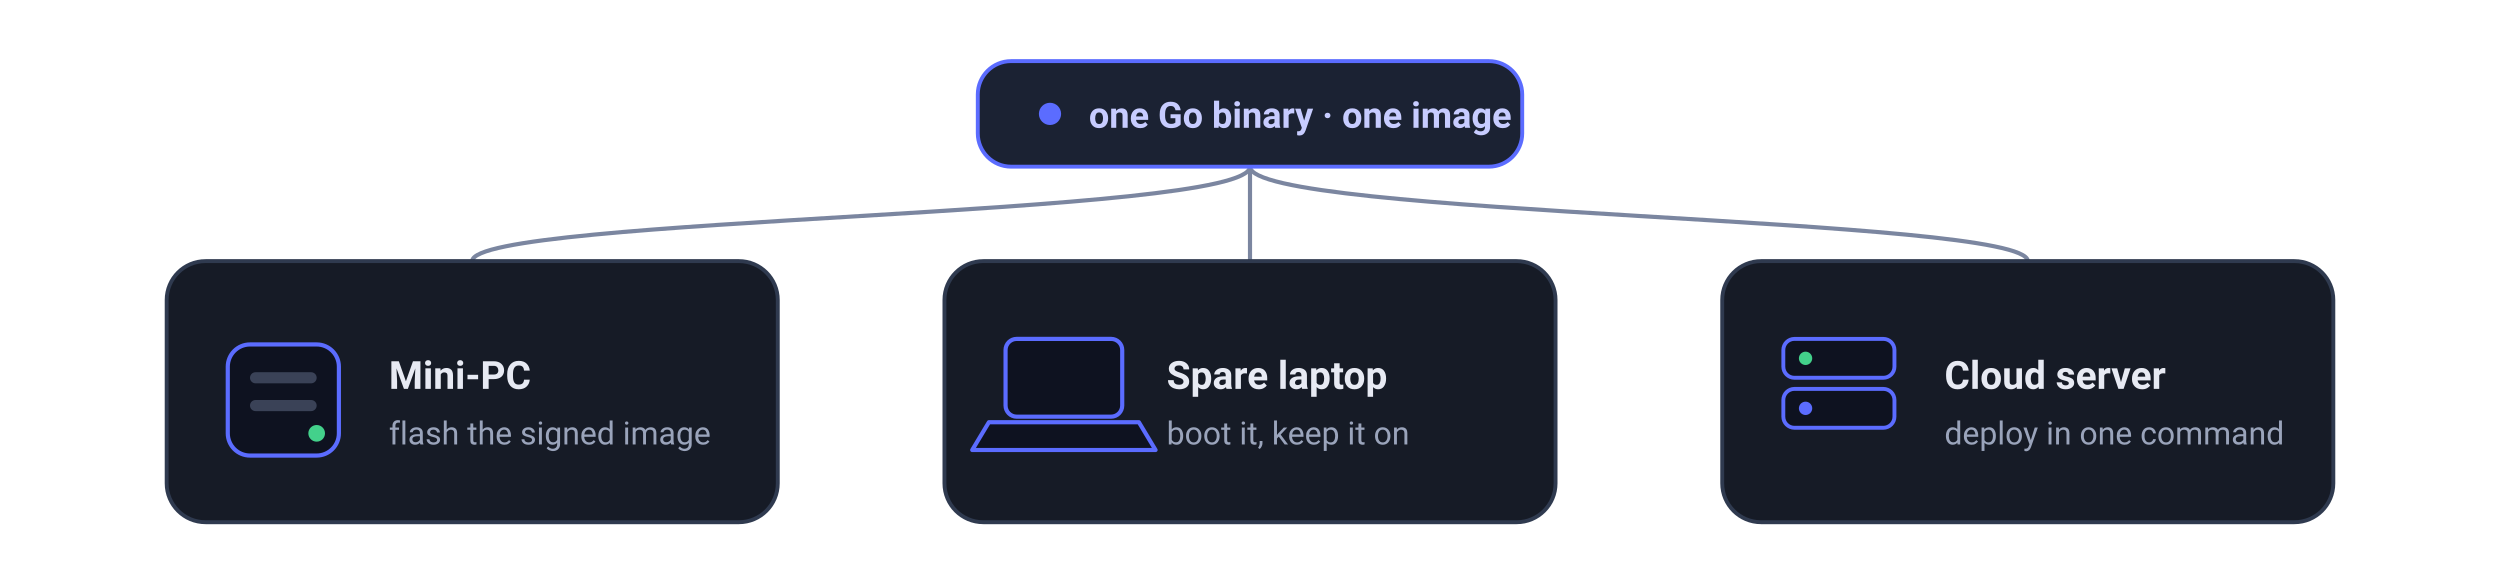
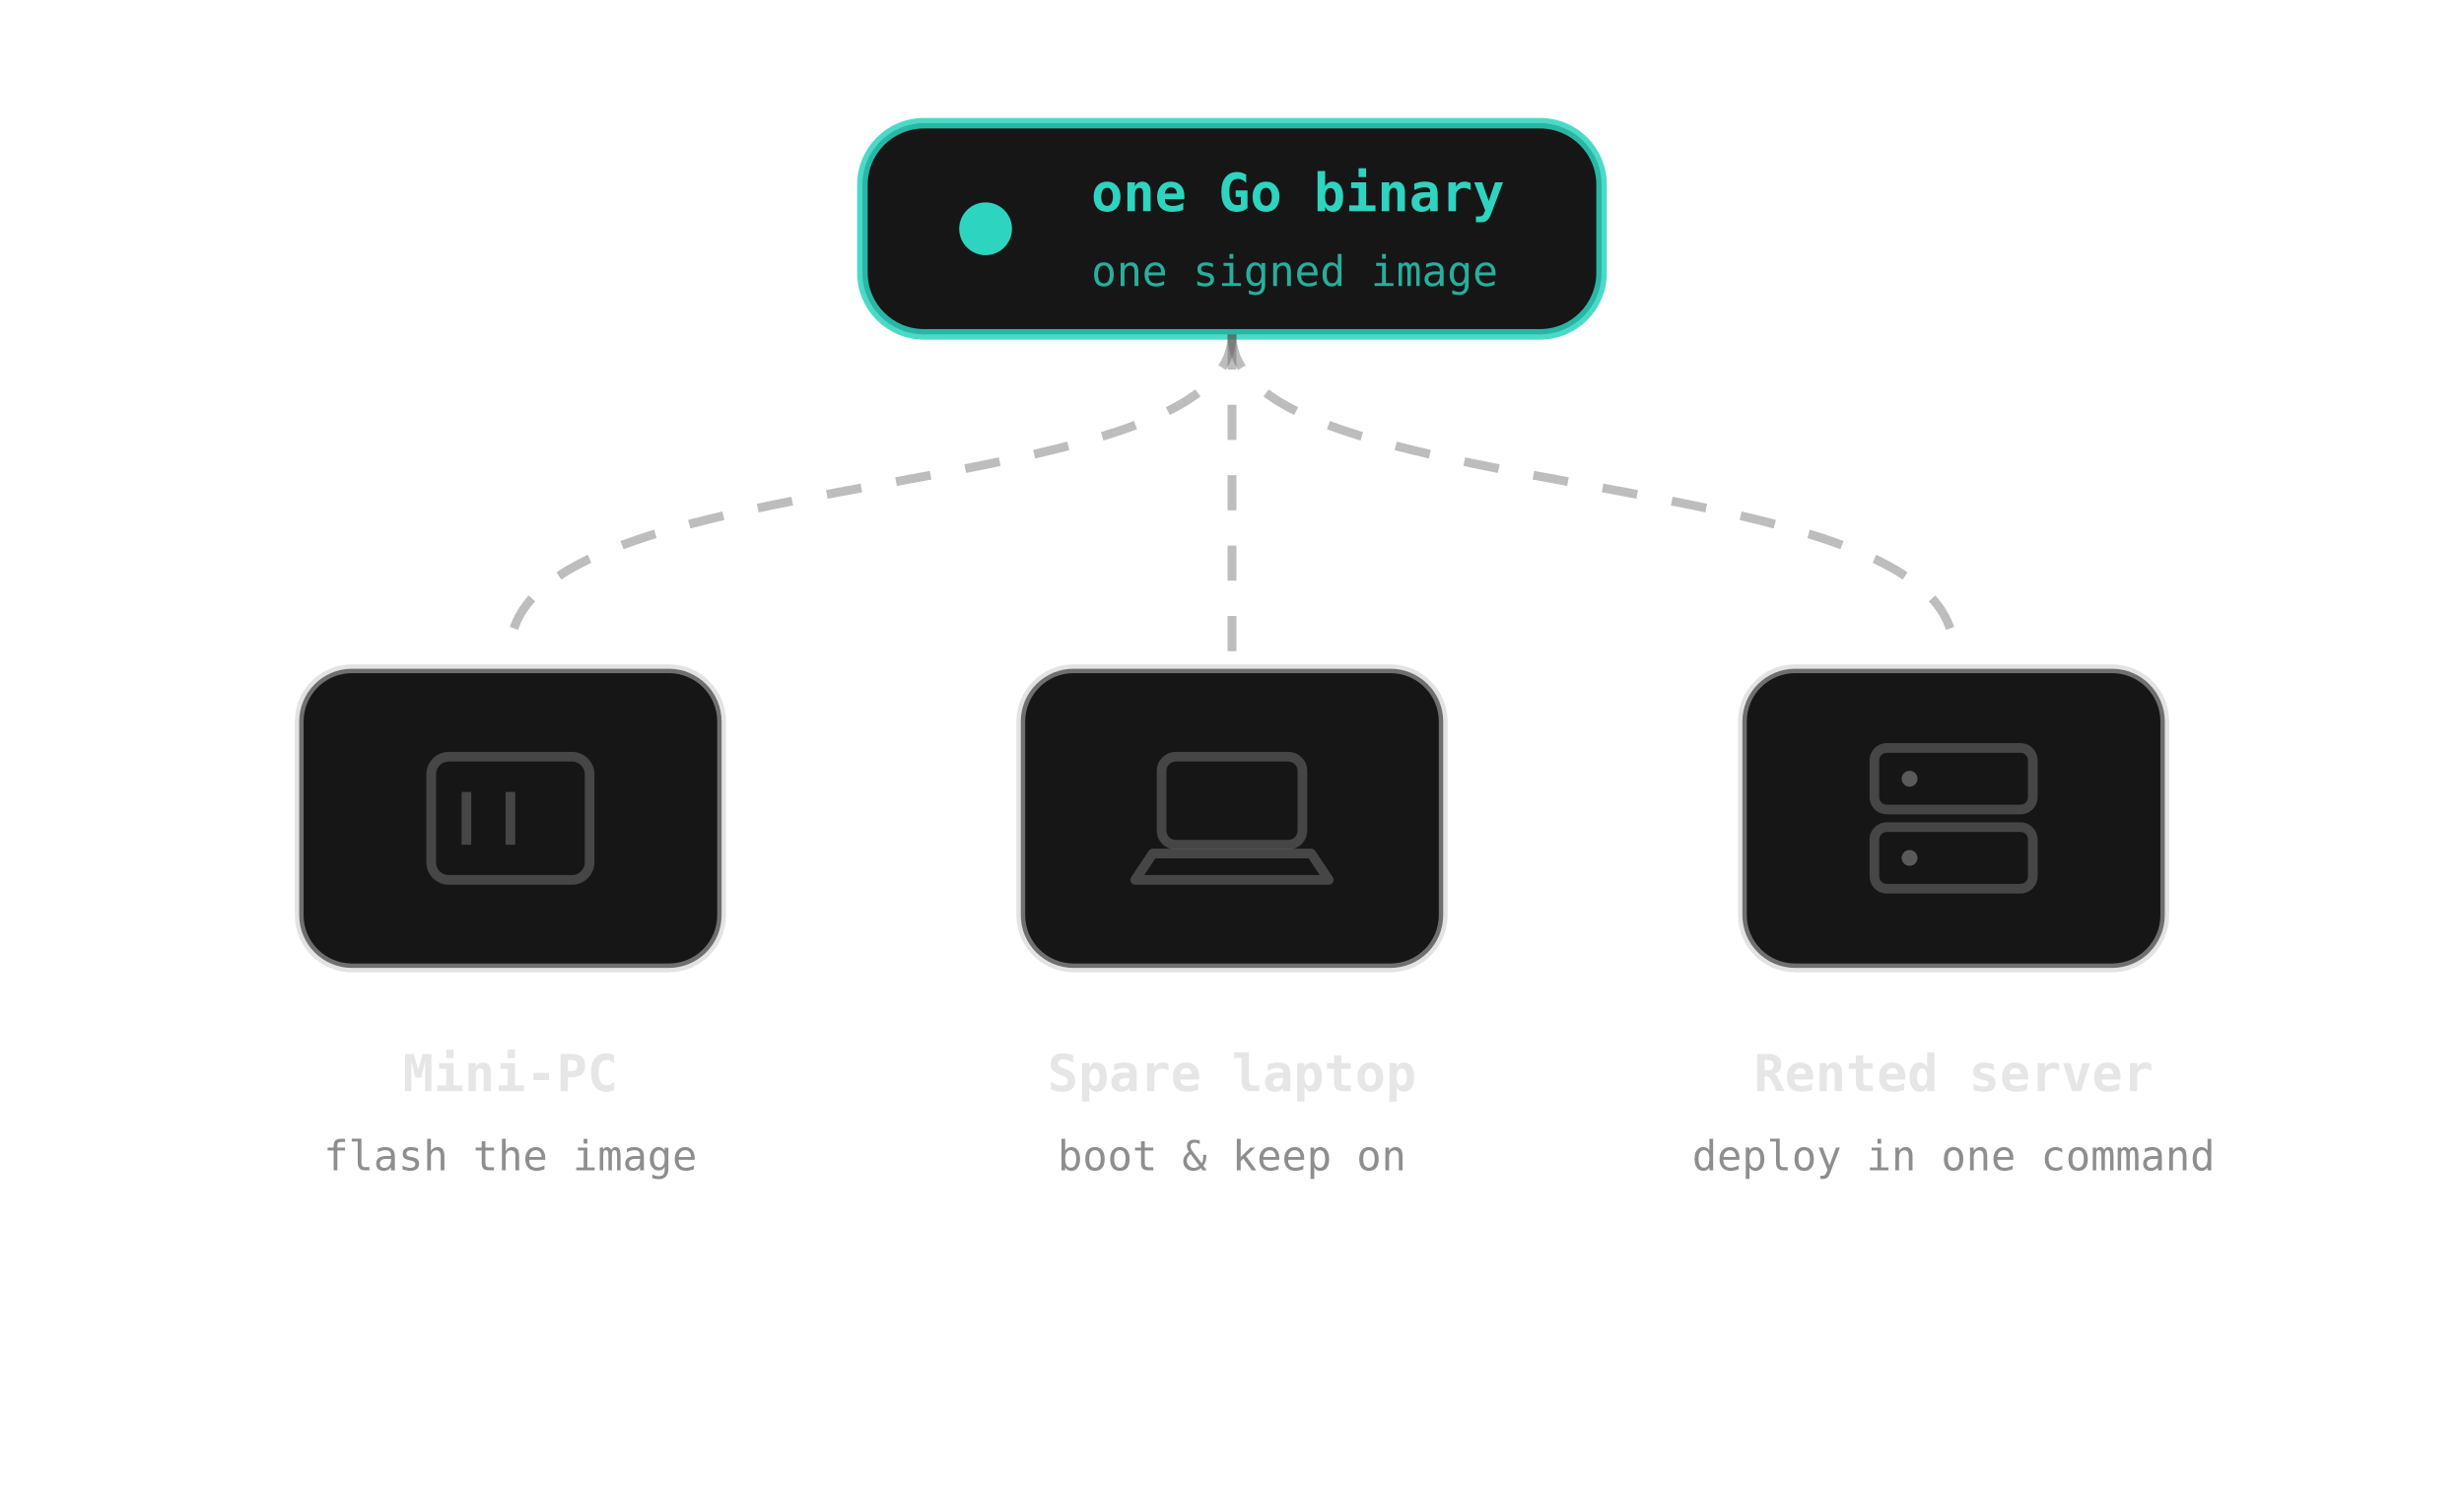
- <svg xmlns="http://www.w3.org/2000/svg" viewBox="0 0 900 210" width="900" height="210" role="img" aria-labelledby="rd-title rd-desc" font-family="-apple-system, BlinkMacSystemFont, 'Segoe UI', Roboto, Helvetica, Arial, sans-serif">
-   <path d="M450 60 C450 78 170 78 170 94" fill="none" stroke="#7b86a0" stroke-width="1.5" />
-   <path d="M450 60 L450 94" fill="none" stroke="#7b86a0" stroke-width="1.5" />
-   <path d="M450 60 C450 78 730 78 730 94" fill="none" stroke="#7b86a0" stroke-width="1.5" />
-   <rect x="352" y="22" width="196" height="38" rx="12" fill="#1b2233" stroke="#5b6cff" stroke-width="1.4" />
-   <circle cx="378" cy="41" r="4" fill="#5b6cff" />
-   <text x="392" y="46" font-size="13" font-weight="600" fill="#c7ccff">one Go binary · one image</text>
-   <rect x="60" y="94" width="220" height="94" rx="14" fill="#161b26" stroke="#2f3a4f" stroke-width="1.4" />
-   <rect x="82" y="124" width="40" height="40" rx="8" fill="#0e1220" stroke="#5b6cff" stroke-width="1.5" />
-   <rect x="90" y="134" width="24" height="4" rx="2" fill="#3a4257" />
-   <rect x="90" y="144" width="24" height="4" rx="2" fill="#3a4257" />
-   <circle cx="114" cy="156" r="3" fill="#43d18b" />
-   <text x="140" y="140" font-size="14" font-weight="600" fill="#e7eaf3">Mini-PC</text>
-   <text x="140" y="160" font-size="11.5" fill="#9aa4bb">flash the signed image</text>
-   <rect x="340" y="94" width="220" height="94" rx="14" fill="#161b26" stroke="#2f3a4f" stroke-width="1.4" />
-   <rect x="362" y="122" width="42" height="28" rx="4" fill="#0e1220" stroke="#5b6cff" stroke-width="1.5" />
-   <path d="M356 152 H410 L416 162 H350 Z" fill="#0e1220" stroke="#5b6cff" stroke-width="1.5" stroke-linejoin="round" />
-   <text x="420" y="140" font-size="14" font-weight="600" fill="#e7eaf3">Spare laptop</text>
-   <text x="420" y="160" font-size="11.5" fill="#9aa4bb">boot it, keep it on</text>
-   <rect x="620" y="94" width="220" height="94" rx="14" fill="#161b26" stroke="#2f3a4f" stroke-width="1.4" />
-   <rect x="642" y="122" width="40" height="14" rx="4" fill="#0e1220" stroke="#5b6cff" stroke-width="1.4" />
-   <rect x="642" y="140" width="40" height="14" rx="4" fill="#0e1220" stroke="#5b6cff" stroke-width="1.4" />
-   <circle cx="650" cy="129" r="2.4" fill="#43d18b" />
-   <circle cx="650" cy="147" r="2.4" fill="#5b6cff" />
-   <text x="700" y="140" font-size="14" font-weight="600" fill="#e7eaf3">Cloud server</text>
-   <text x="700" y="160" font-size="11.5" fill="#9aa4bb">deploy in one command</text>
+ <svg xmlns="http://www.w3.org/2000/svg" viewBox="0 0 280 170" role="img" aria-labelledby="hi-run-title hi-run-desc" preserveAspectRatio="xMidYMid meet" style="display:block;width:100%;height:auto" fill="none">
+   <g data-tone="accent" color="#2dd4bf">
+     <rect x="98" y="14" width="84" height="24" rx="7" fill="#161616" stroke="currentColor" stroke-width="1.2" stroke-opacity="0.85" />
+     <circle cx="112" cy="26" r="3" fill="currentColor" />
+     <text fill="currentColor" x="124" y="24" font-family="ui-monospace, 'SF Mono', 'JetBrains Mono', Menlo, monospace" font-size="6" font-weight="700">one Go binary</text>
+     <text fill="currentColor" x="124" y="32.5" font-family="ui-monospace, 'SF Mono', 'JetBrains Mono', Menlo, monospace" font-size="4.8" opacity="0.8">one signed image</text>
+   </g>
+   <g data-tone="ghost" color="#5a5a5a">
+     <path d="M140 38 C140 58 58 52 58 74" stroke="currentColor" stroke-width="1" stroke-opacity="0.4" stroke-dasharray="4 4" fill="none" />
+     <path d="M140 38 C140 58 140 52 140 74" stroke="currentColor" stroke-width="1" stroke-opacity="0.4" stroke-dasharray="4 4" fill="none" />
+     <path d="M140 38 C140 58 222 52 222 74" stroke="currentColor" stroke-width="1" stroke-opacity="0.4" stroke-dasharray="4 4" fill="none" />
+   </g>
+   <g data-tone="secondary" color="#c9c9c9">
+     <rect x="34" y="76" width="48" height="34" rx="6" fill="#161616" stroke="currentColor" stroke-width="1" stroke-opacity="0.5" />
+     <rect x="116" y="76" width="48" height="34" rx="6" fill="#161616" stroke="currentColor" stroke-width="1" stroke-opacity="0.5" />
+     <rect x="198" y="76" width="48" height="34" rx="6" fill="#161616" stroke="currentColor" stroke-width="1" stroke-opacity="0.5" />
+   </g>
+   <g data-tone="ghost" color="#5a5a5a">
+     <rect x="49" y="86" width="18" height="14" rx="2" stroke="currentColor" stroke-width="1.1" stroke-opacity="0.7" fill="none" />
+     <line x1="53" y1="90" x2="53" y2="96" stroke="currentColor" stroke-width="1.1" stroke-opacity="0.7" />
+     <line x1="58" y1="90" x2="58" y2="96" stroke="currentColor" stroke-width="1.1" stroke-opacity="0.7" />
+     <rect x="132" y="86" width="16" height="10" rx="1.6" stroke="currentColor" stroke-width="1.1" stroke-opacity="0.7" fill="none" />
+     <path d="M129 100 L151 100 L149 97 L131 97 Z" stroke="currentColor" stroke-width="1.1" stroke-opacity="0.7" stroke-linejoin="round" fill="none" />
+     <rect x="213" y="85" width="18" height="7" rx="1.4" stroke="currentColor" stroke-width="1.1" stroke-opacity="0.7" fill="none" />
+     <rect x="213" y="94" width="18" height="7" rx="1.4" stroke="currentColor" stroke-width="1.1" stroke-opacity="0.7" fill="none" />
+     <circle cx="217" cy="88.5" r="0.9" fill="currentColor" />
+     <circle cx="217" cy="97.5" r="0.9" fill="currentColor" />
+   </g>
+   <g data-tone="primary" color="#e6e6e6">
+     <text fill="currentColor" x="58" y="124" text-anchor="middle" font-family="ui-monospace, 'SF Mono', 'JetBrains Mono', Menlo, monospace" font-size="5.8" font-weight="700">Mini-PC</text>
+     <text fill="currentColor" x="140" y="124" text-anchor="middle" font-family="ui-monospace, 'SF Mono', 'JetBrains Mono', Menlo, monospace" font-size="5.8" font-weight="700">Spare laptop</text>
+     <text fill="currentColor" x="222" y="124" text-anchor="middle" font-family="ui-monospace, 'SF Mono', 'JetBrains Mono', Menlo, monospace" font-size="5.8" font-weight="700">Rented server</text>
+   </g>
+   <g data-tone="faint" color="#7a7a7a">
+     <text fill="currentColor" x="58" y="133" text-anchor="middle" font-family="ui-monospace, 'SF Mono', 'JetBrains Mono', Menlo, monospace" font-size="4.7" opacity="0.85">flash the image</text>
+     <text fill="currentColor" x="140" y="133" text-anchor="middle" font-family="ui-monospace, 'SF Mono', 'JetBrains Mono', Menlo, monospace" font-size="4.7" opacity="0.85">boot &amp; keep on</text>
+     <text fill="currentColor" x="222" y="133" text-anchor="middle" font-family="ui-monospace, 'SF Mono', 'JetBrains Mono', Menlo, monospace" font-size="4.7" opacity="0.85">deploy in one command</text>
+   </g>
</svg>
